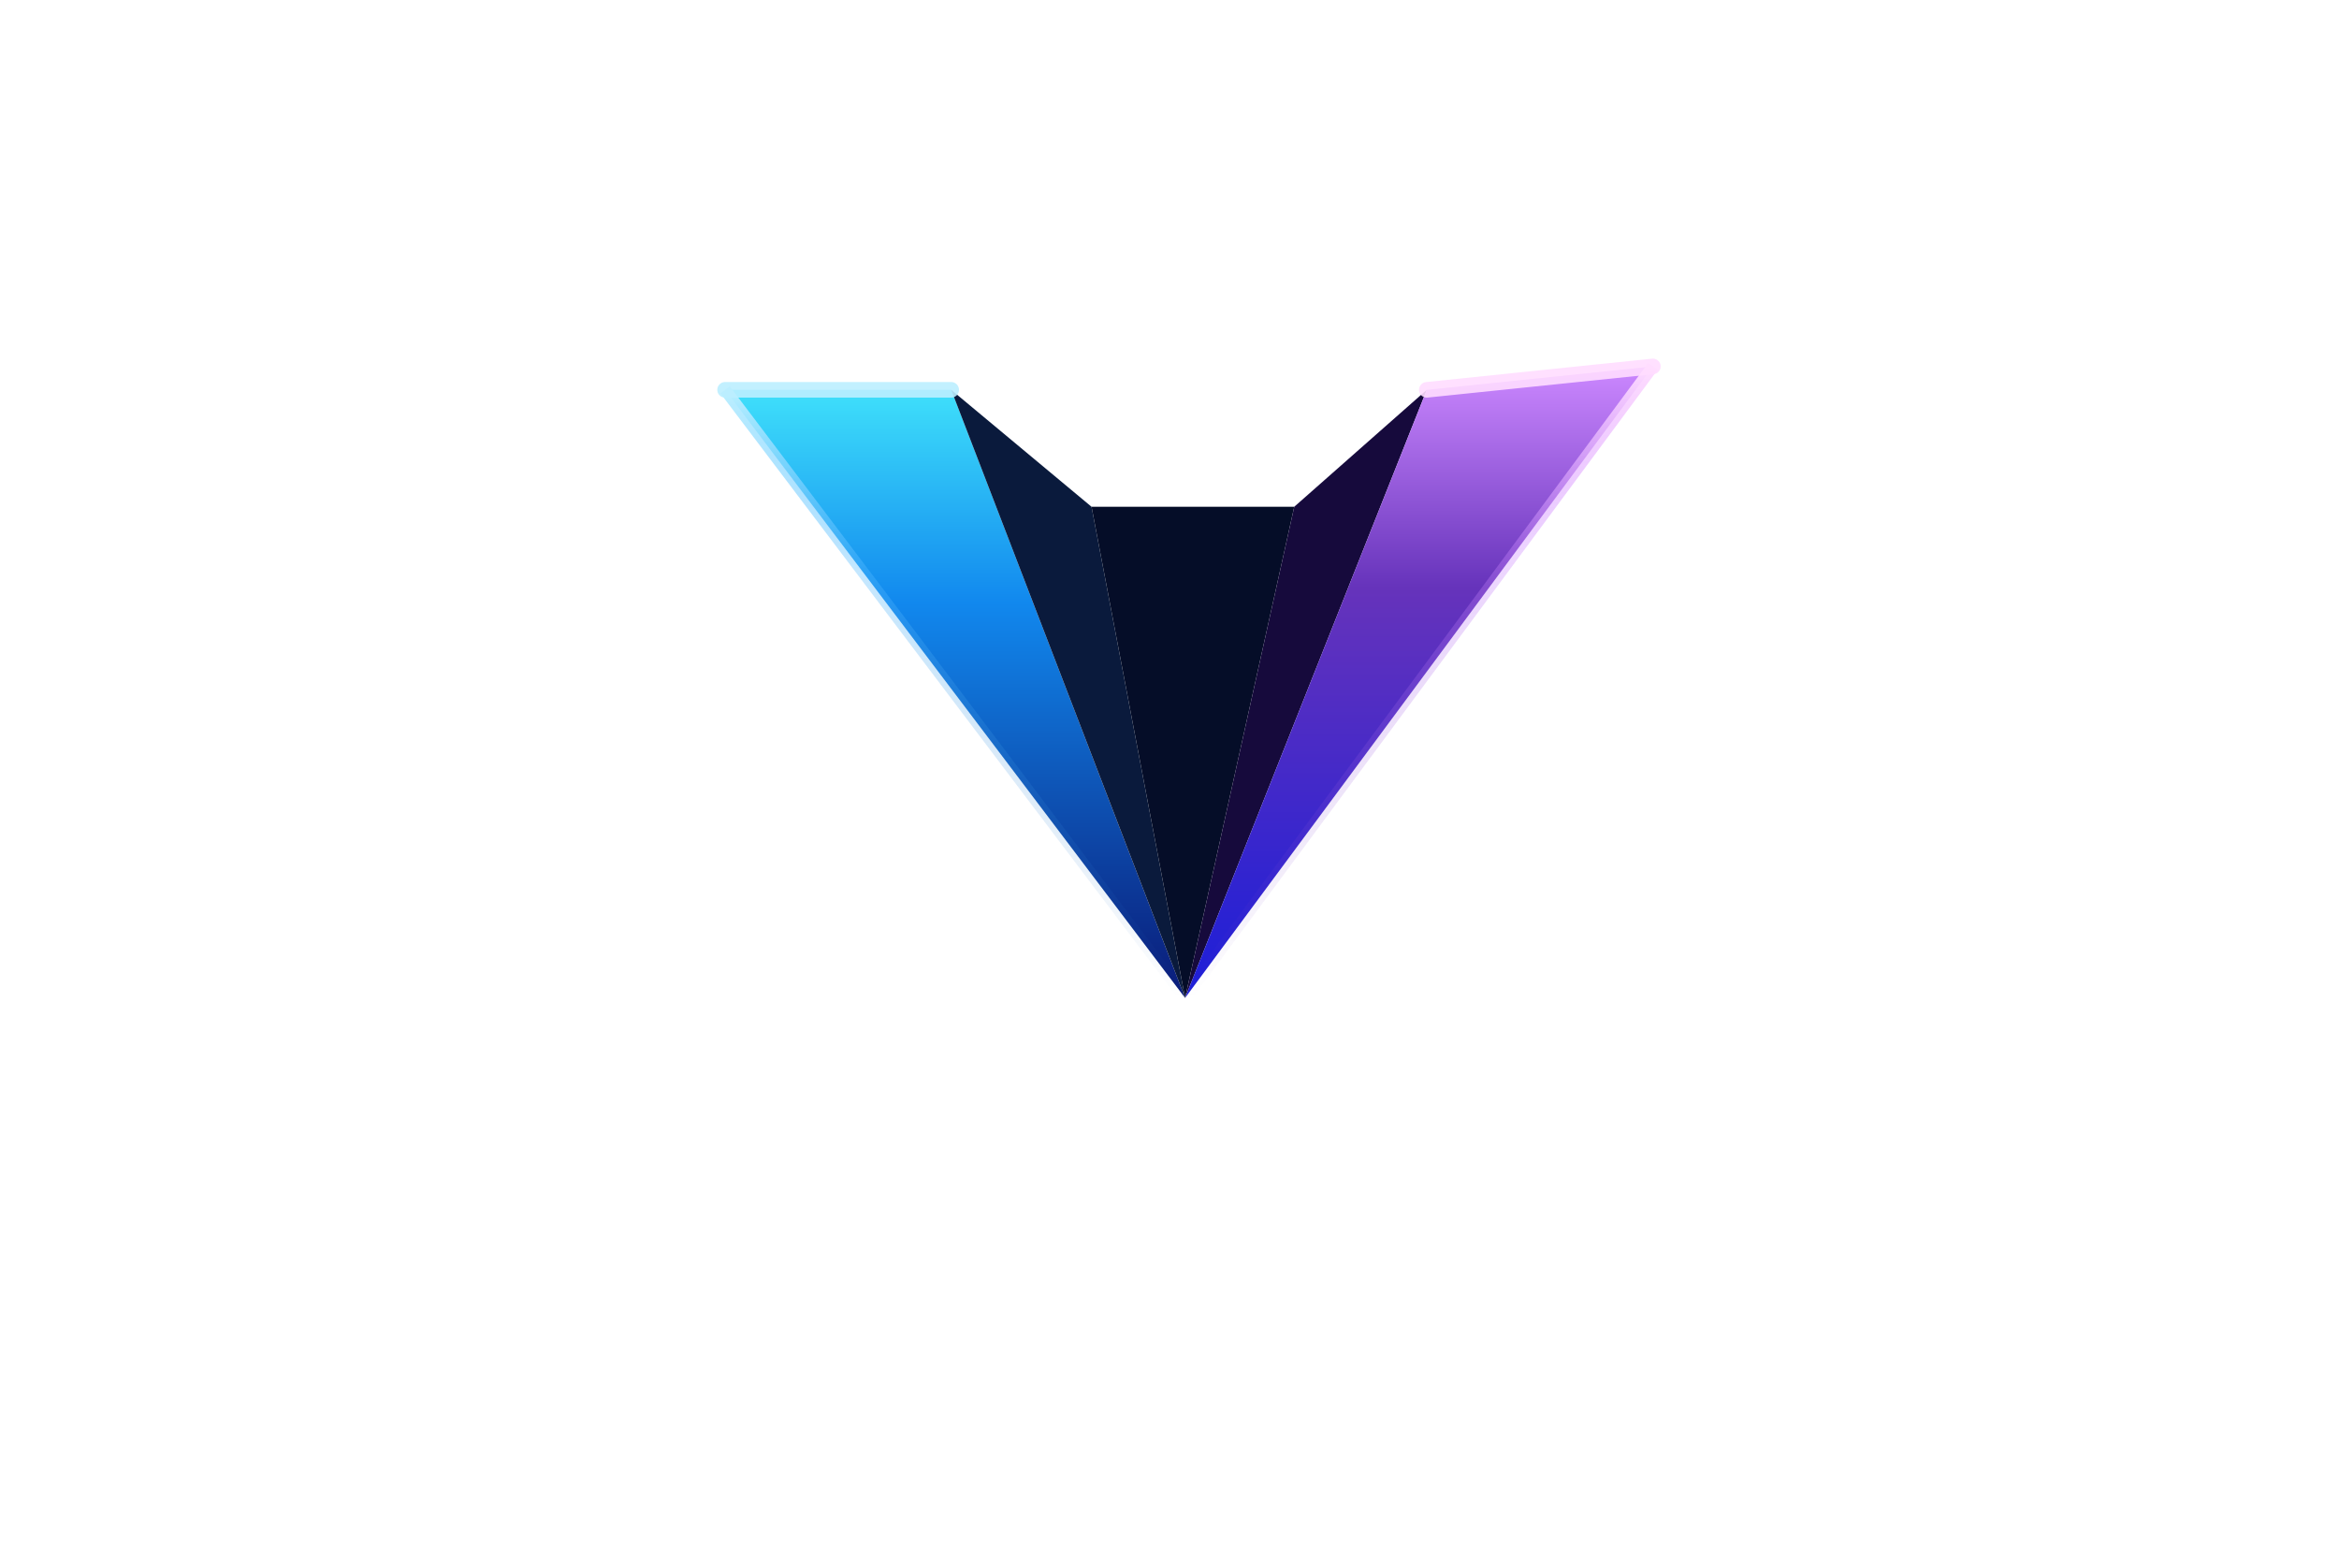
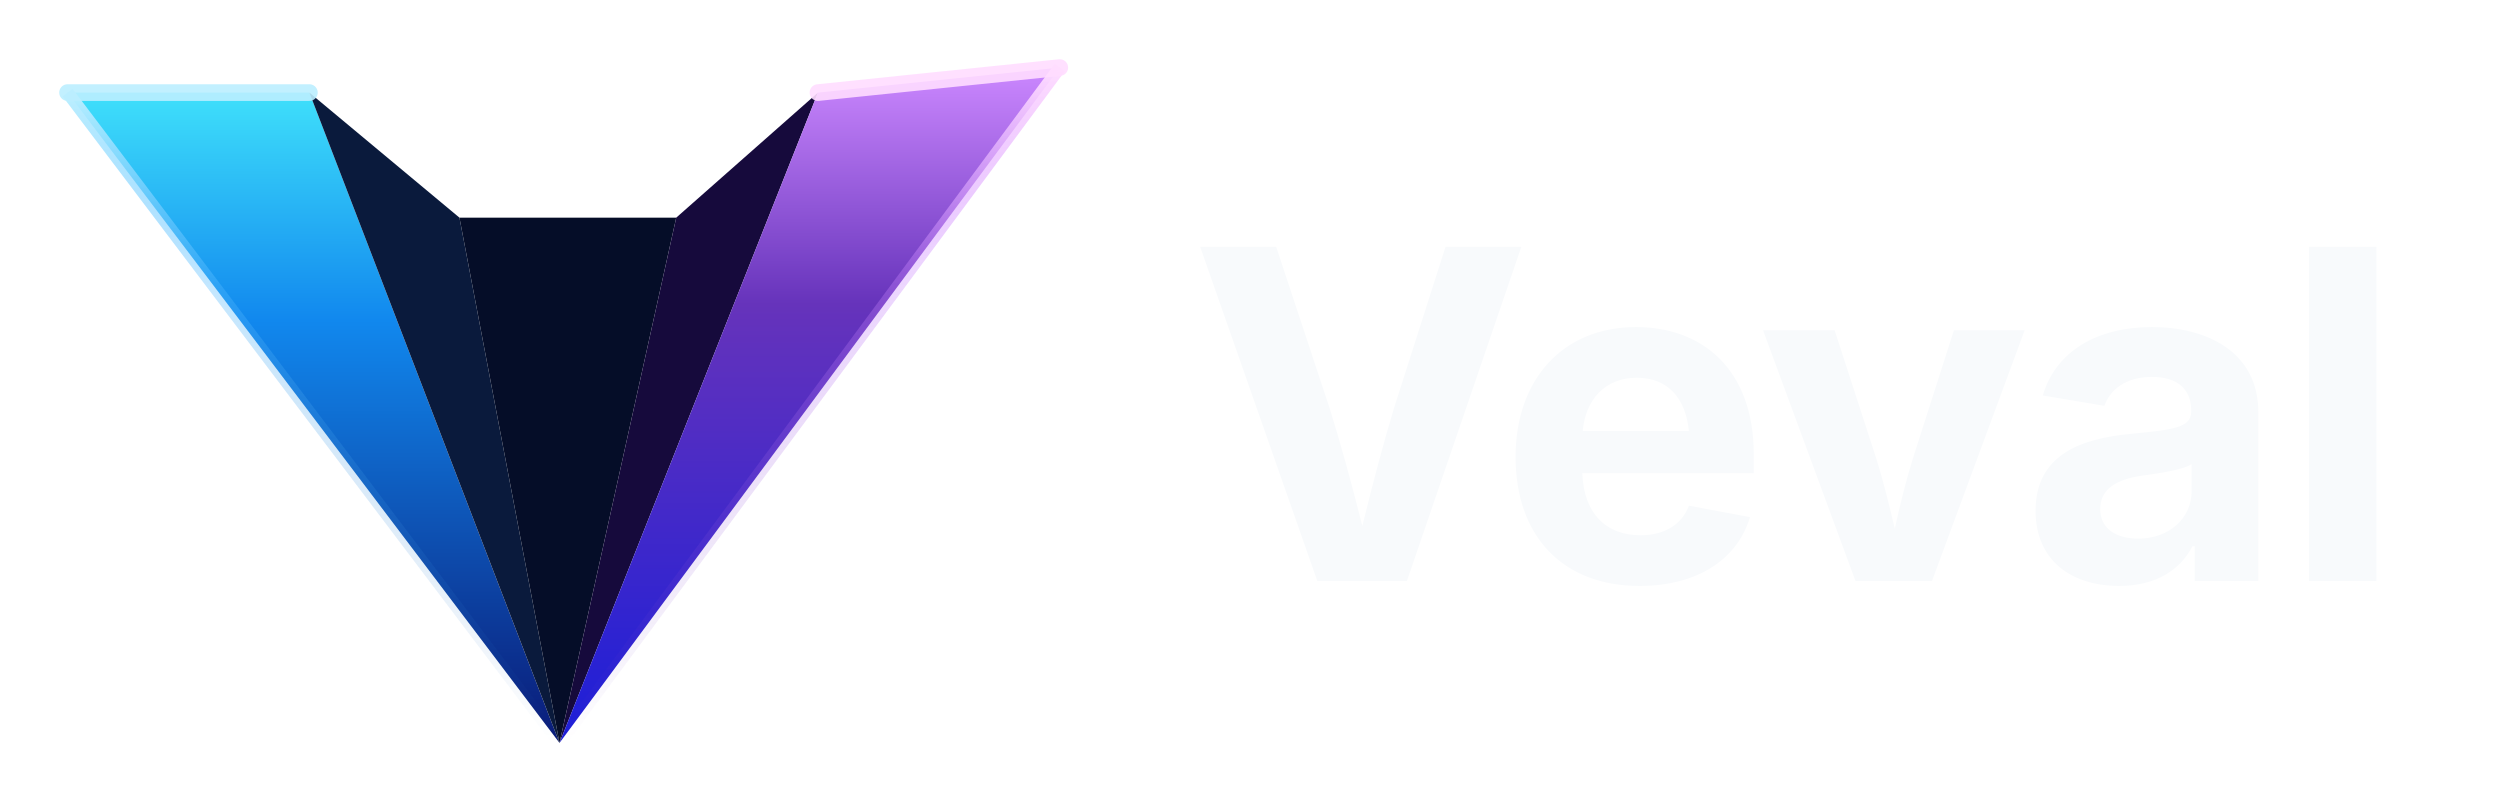
- <svg xmlns="http://www.w3.org/2000/svg" viewBox="0 0 300 201">
+ <svg xmlns="http://www.w3.org/2000/svg" viewBox="0 0 185 60">
  <defs>
    <linearGradient id="grad-left" x1="0" y1="50" x2="0" y2="128" gradientUnits="userSpaceOnUse">
      <stop offset="0%" stop-color="#3fe0fb" />
      <stop offset="35%" stop-color="#1188ee" />
      <stop offset="100%" stop-color="#0a1a77" />
    </linearGradient>
    <linearGradient id="grad-right" x1="0" y1="47" x2="0" y2="128" gradientUnits="userSpaceOnUse">
      <stop offset="0%" stop-color="#cc88ff" />
      <stop offset="35%" stop-color="#6633bb" />
      <stop offset="100%" stop-color="#1c1ed8" />
    </linearGradient>
    <linearGradient id="edge-l" x1="0" y1="50" x2="0" y2="128" gradientUnits="userSpaceOnUse">
      <stop offset="0%" stop-color="#bbefff" stop-opacity="1" />
      <stop offset="30%" stop-color="#55bbff" stop-opacity="0.35" />
      <stop offset="100%" stop-color="#2266bb" stop-opacity="0" />
    </linearGradient>
    <linearGradient id="edge-r" x1="0" y1="47" x2="0" y2="128" gradientUnits="userSpaceOnUse">
      <stop offset="0%" stop-color="#ffddff" stop-opacity="1" />
      <stop offset="30%" stop-color="#cc88ff" stop-opacity="0.35" />
      <stop offset="100%" stop-color="#6633bb" stop-opacity="0" />
    </linearGradient>
  </defs>
-   <polygon points="93,50  122,50  152,128" fill="url(#grad-left)" />
-   <polygon points="122,50  140,65  152,128" fill="#0a1a3c" />
-   <polygon points="140,65  166,65  152,128" fill="#050d28" />
-   <polygon points="166,65  183,50  152,128" fill="#160a3c" />
-   <polygon points="183,50  212,47  152,128" fill="url(#grad-right)" />
-   <line x1="93" y1="50" x2="152" y2="128" stroke="url(#edge-l)" stroke-width="1.5" />
-   <line x1="212" y1="47" x2="152" y2="128" stroke="url(#edge-r)" stroke-width="1.5" />
-   <line x1="93" y1="50" x2="122" y2="50" stroke="#bbeeff" stroke-width="2" stroke-linecap="round" opacity="0.9" />
-   <line x1="183" y1="50" x2="212" y2="47" stroke="#ffddff" stroke-width="2" stroke-linecap="round" opacity="0.9" />
+   <g transform="translate(5,5) scale(0.617) translate(-93,-47)">
+     <polygon points="93,50  122,50  152,128" fill="url(#grad-left)" />
+     <polygon points="122,50  140,65  152,128" fill="#0a1a3c" />
+     <polygon points="140,65  166,65  152,128" fill="#050d28" />
+     <polygon points="166,65  183,50  152,128" fill="#160a3c" />
+     <polygon points="183,50  212,47  152,128" fill="url(#grad-right)" />
+     <line x1="93" y1="50" x2="152" y2="128" stroke="url(#edge-l)" stroke-width="1.5" />
+     <line x1="212" y1="47" x2="152" y2="128" stroke="url(#edge-r)" stroke-width="1.5" />
+     <line x1="93" y1="50" x2="122" y2="50" stroke="#bbeeff" stroke-width="2" stroke-linecap="round" opacity="0.9" />
+     <line x1="183" y1="50" x2="212" y2="47" stroke="#ffddff" stroke-width="2" stroke-linecap="round" opacity="0.9" />
+   </g>
+   <text x="88" y="43" font-family="-apple-system, BlinkMacSystemFont, 'Segoe UI', sans-serif" font-size="34" font-weight="700" fill="#f8fafc" letter-spacing="-0.5">Veval</text>
</svg>
